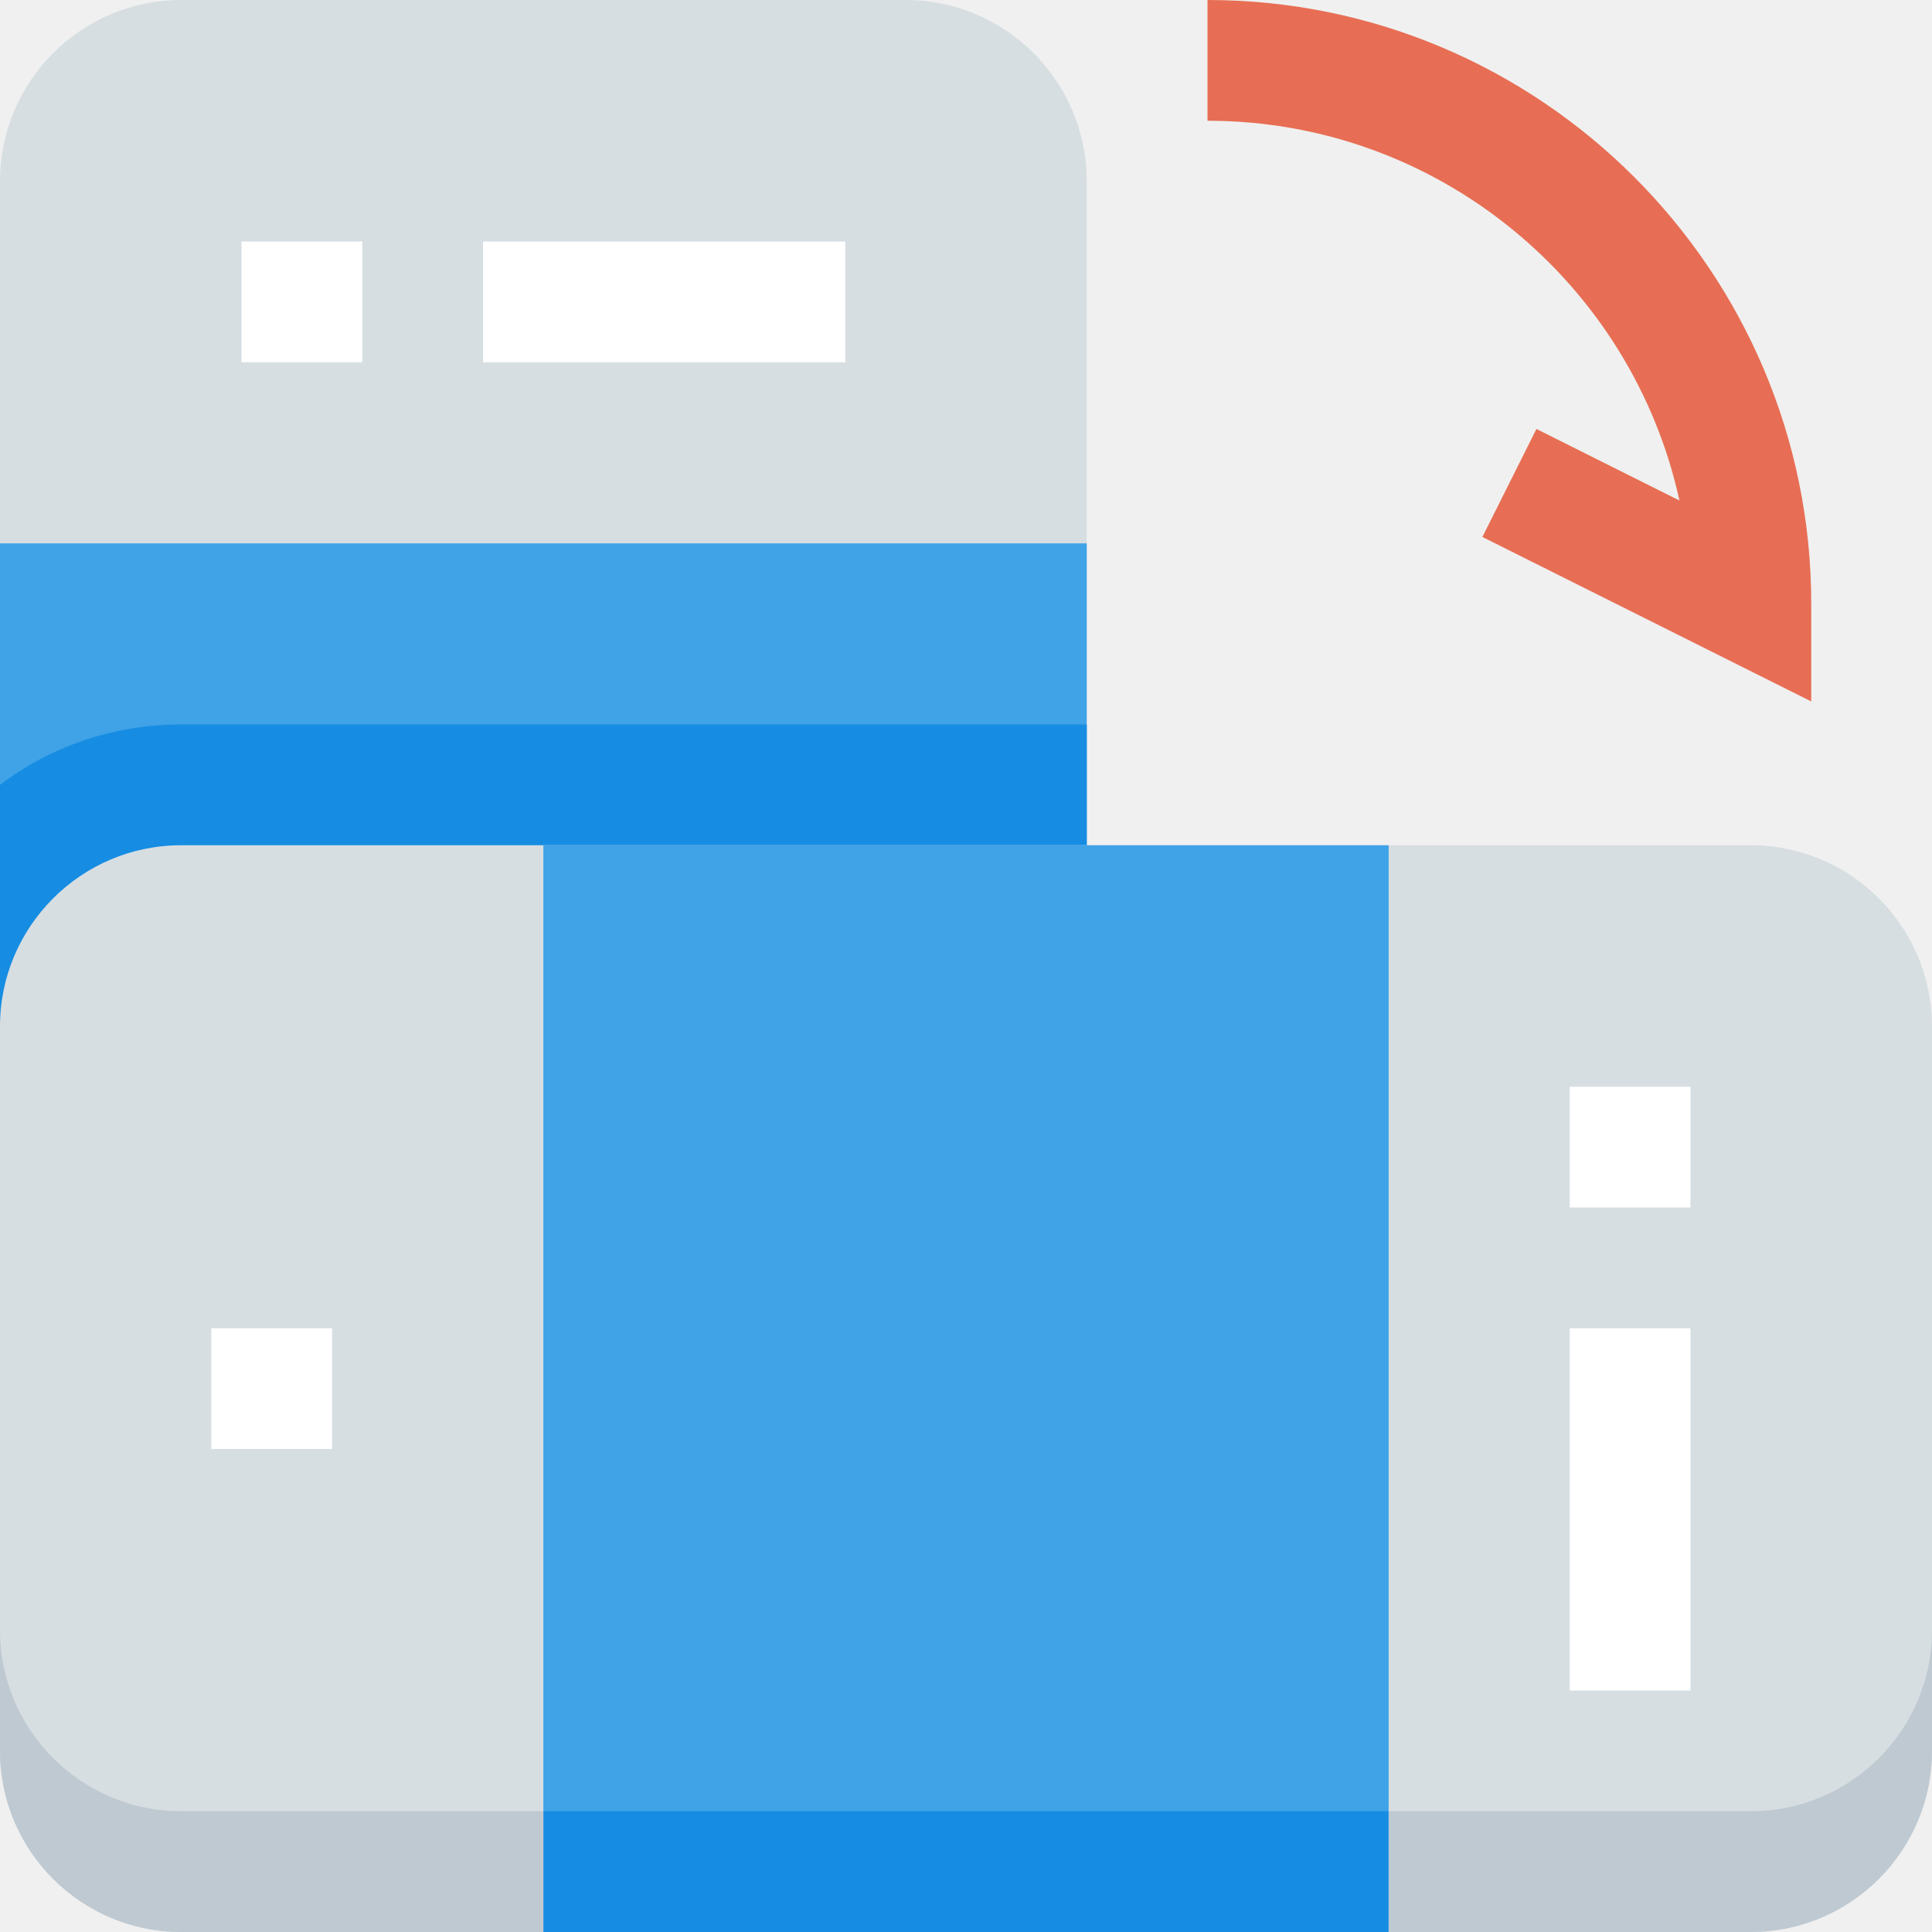
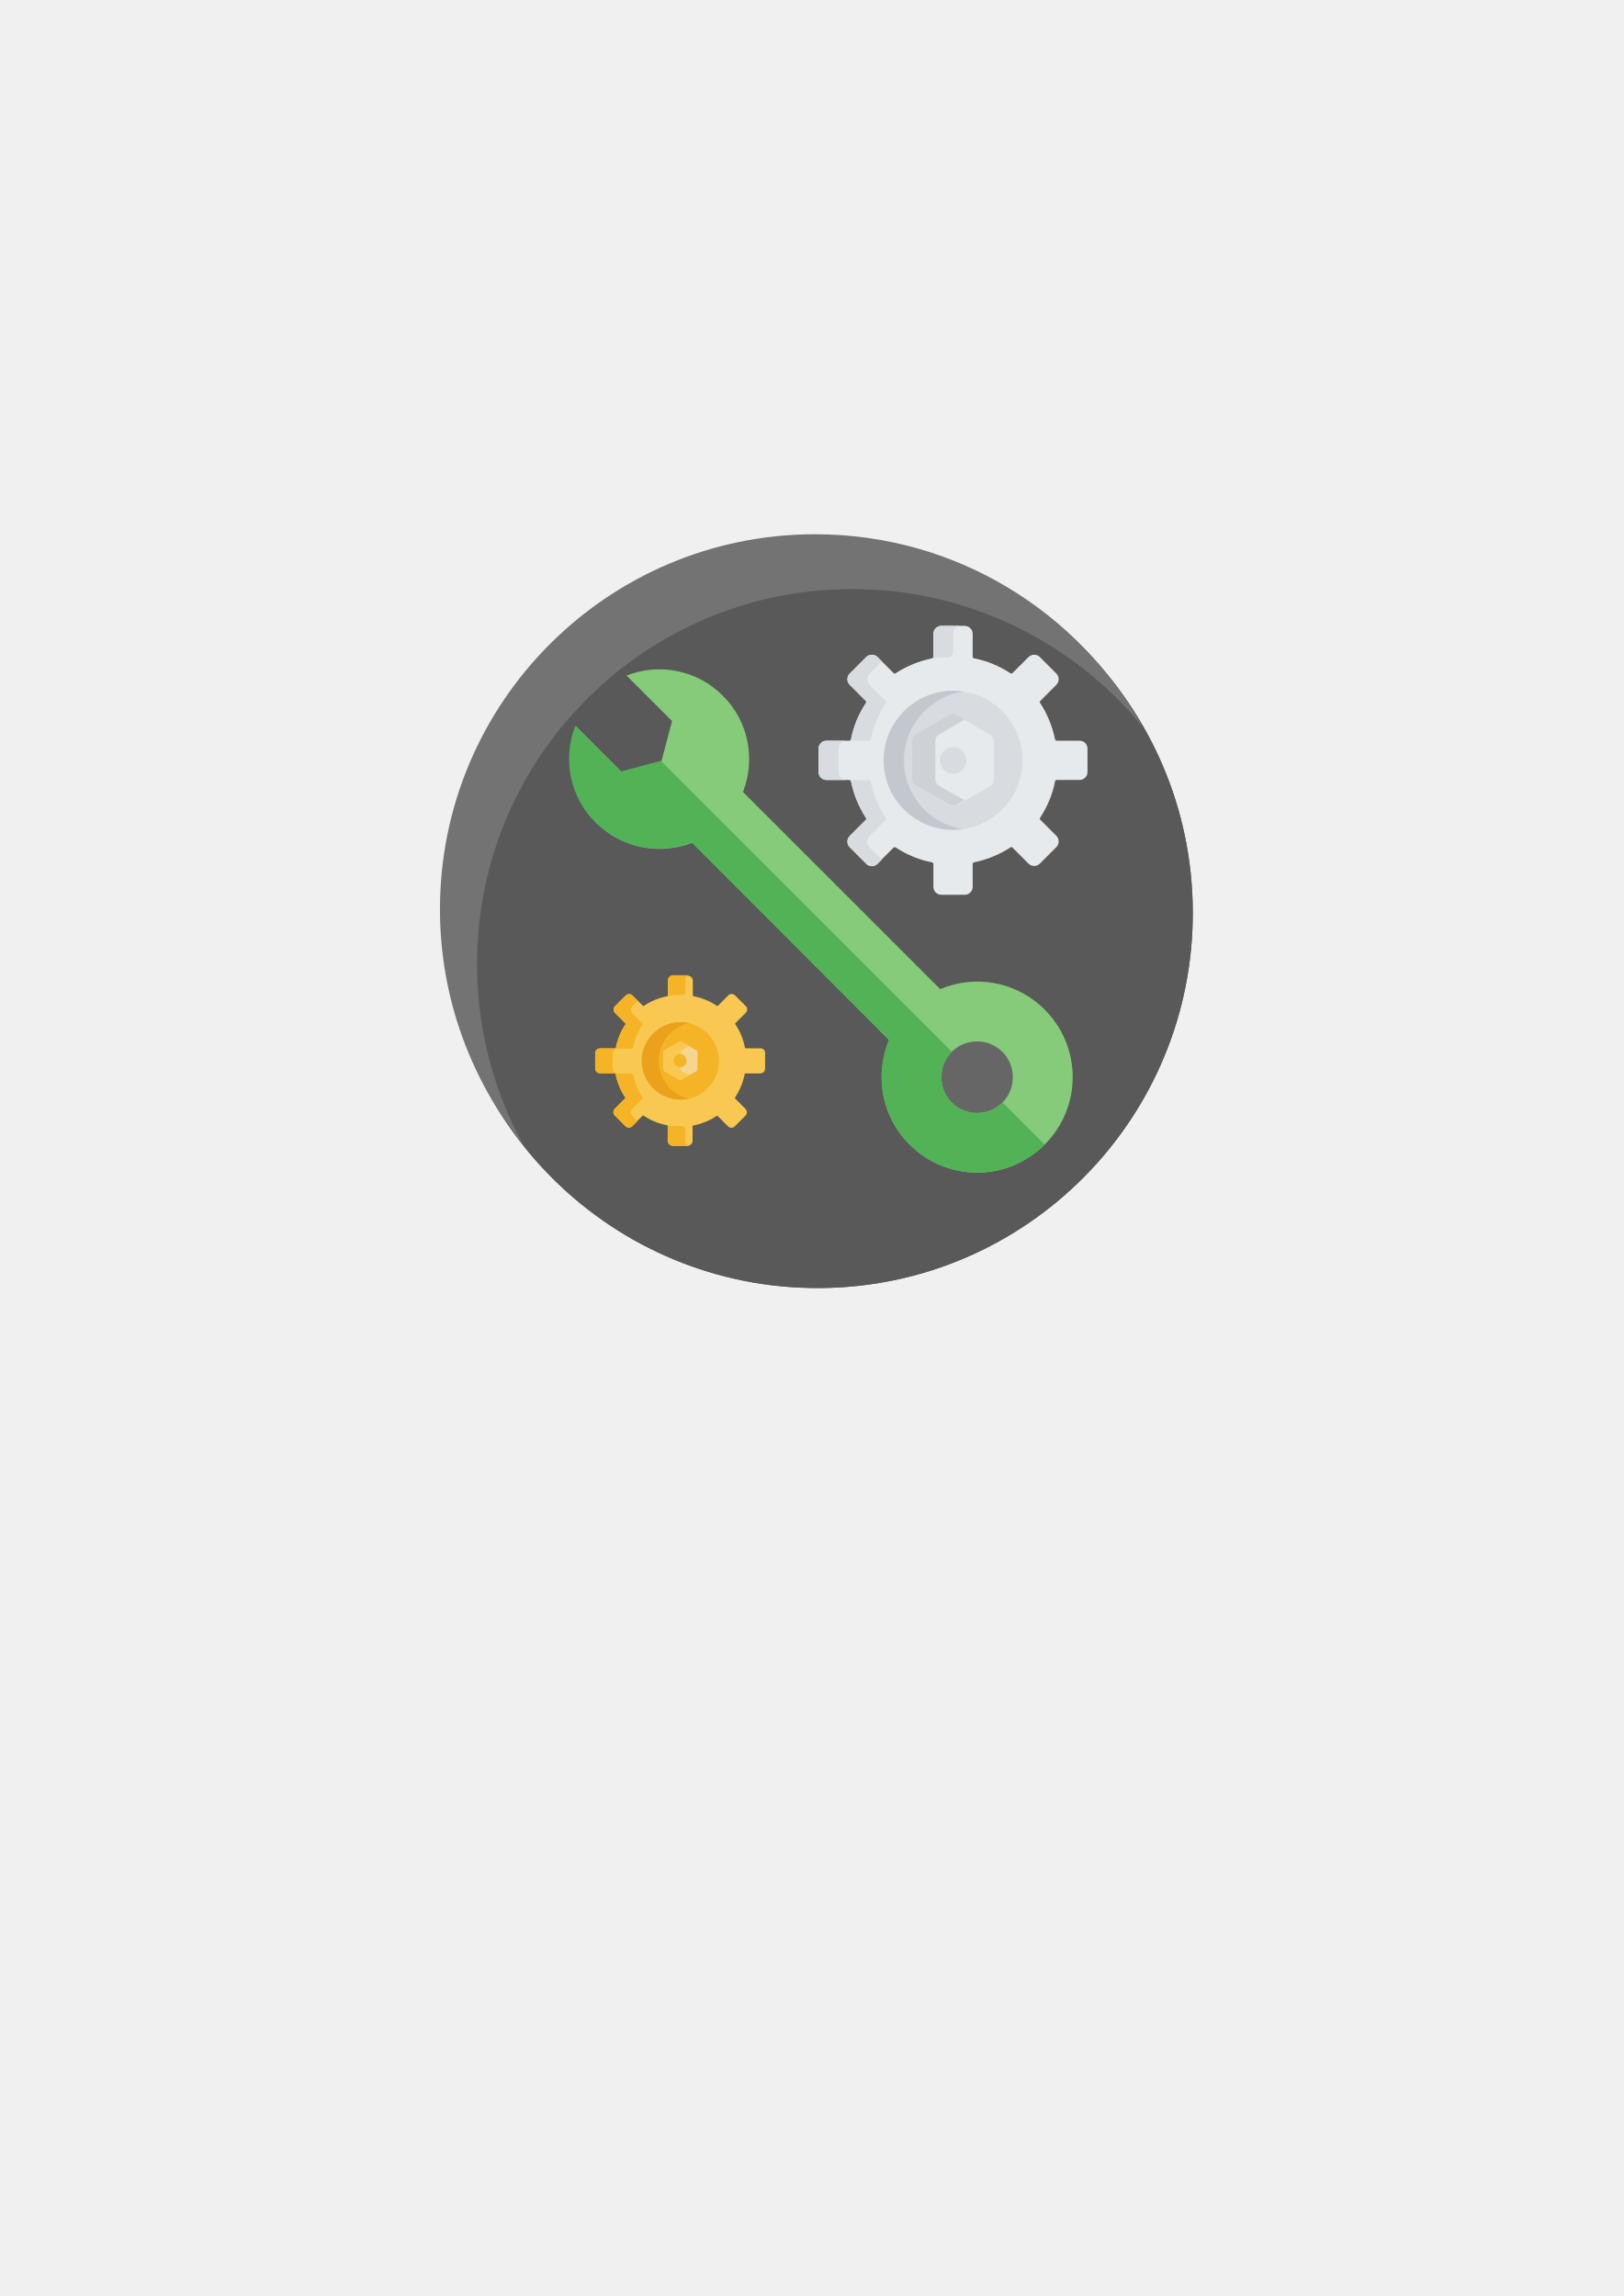
- <svg xmlns="http://www.w3.org/2000/svg" height="512pt" viewBox="0 0 512 512" width="512pt">
-   <path d="m240 512h-192c-26.465 0-48-21.535-48-48v-416c0-26.465 21.535-48 48-48h192c26.465 0 48 21.535 48 48v416c0 26.465-21.535 48-48 48zm0 0" fill="#d7dee2" />
-   <path d="m0 144h288v224h-288zm0 0" fill="#40a2e7" />
-   <path d="m128 64h96v32h-96zm0 0" fill="#fff" />
-   <path d="m64 64h32v32h-32zm0 0" fill="#fff" />
-   <path d="m288 192v128h-288v-112c13.281-10.078 29.922-16 48-16zm0 0" fill="#168de2" />
-   <path d="m480 185.887-87.152-43.582 14.32-28.625 37.902 18.961c-12.574-57.473-63.887-100.641-125.07-100.641v-32c88.223 0 160 71.777 160 160zm0 0" fill="#e76e54" />
-   <path d="m0 464v-192c0-26.465 21.535-48 48-48h416c26.465 0 48 21.535 48 48v192c0 26.465-21.535 48-48 48h-416c-26.465 0-48-21.535-48-48zm0 0" fill="#d7dee2" />
-   <path d="m144 224h224v288h-224zm0 0" fill="#40a2e7" />
-   <g fill="#fff">
-     <path d="m416 352h32v96h-32zm0 0" />
-     <path d="m416 288h32v32h-32zm0 0" />
-     <path d="m56 352h32v32h-32zm0 0" />
+ <svg xmlns="http://www.w3.org/2000/svg" xmlns:xlink="http://www.w3.org/1999/xlink" version="1.1" id="Layer_1" x="0px" y="0px" viewBox="0 0 595.3 841.9" style="enable-background:new 0 0 595.3 841.9;" xml:space="preserve">
+   <style type="text/css">
+ 	.st0{clip-path:url(#SVGID_2_);fill:#595959;}
+ 	.st1{fill:#666666;stroke:#FFFFFF;stroke-width:3.516;stroke-miterlimit:10;}
+ 	.st2{fill:#E6EAED;}
+ 	.st3{fill:#D8DCE0;}
+ 	.st4{fill:#C3C8CE;}
+ 	.st5{fill:#CED2D7;}
+ 	.st6{fill:#F8C850;}
+ 	.st7{fill:#F5B426;}
+ 	.st8{fill:#ECA11D;}
+ 	.st9{fill:#F5D592;}
+ 	.st10{fill:#85CB79;}
+ 	.st11{fill:#52B256;}
+ 	.st12{fill:#737373;}
+ </style>
+   <g>
+     <defs>
+       <path id="SVGID_1_" d="M299,197.2c-75.9,0.4-137.2,62.3-136.8,138.3c0.4,75.9,62.3,137.2,138.3,136.8    c75.9-0.4,137.2-62.3,136.8-138.3c-0.4-75.7-61.9-136.8-137.5-136.8C299.4,197.2,299.2,197.2,299,197.2" />
+     </defs>
+     <use xlink:href="#SVGID_1_" style="overflow:visible;fill:#595959;" />
+     <clipPath id="SVGID_2_">
+       <use xlink:href="#SVGID_1_" style="overflow:visible;" />
+     </clipPath>
+     <rect x="161.7" y="197.2" class="st0" width="275.9" height="275.5" />
  </g>
-   <path d="m144 480h224v32h-224zm0 0" fill="#168de2" />
-   <path d="m0 432v32c0 26.465 21.535 48 48 48h96v-32h-96c-26.465 0-48-21.535-48-48zm0 0" fill="#bfc9d1" />
-   <path d="m464 480h-96v32h96c26.465 0 48-21.535 48-48v-32c0 26.465-21.535 48-48 48zm0 0" fill="#bfc9d1" />
+   <polygon class="st1" points="338.3,405.2 344.5,382.7 367,376.8 383.4,393.4 377.2,415.9 354.7,421.8 " />
+   <path class="st2" d="M395.8,271.6h-8.4c-0.3,0-0.5-0.2-0.6-0.5c-1-4.9-2.9-9.4-5.5-13.4c-0.2-0.2-0.1-0.5,0.1-0.7l5.9-5.9  c1.1-1.1,1.1-3,0-4.1l-6.1-6.1c-1.1-1.1-3-1.1-4.1,0l-5.9,5.9c-0.2,0.2-0.5,0.2-0.7,0.1c-4-2.6-8.5-4.6-13.4-5.5  c-0.3-0.1-0.5-0.3-0.5-0.6v-8.4c0-1.6-1.3-2.9-2.9-2.9h-8.6c-1.6,0-2.9,1.3-2.9,2.9v8.4c0,0.3-0.2,0.5-0.5,0.6  c-4.9,1-9.4,2.9-13.4,5.5c-0.2,0.2-0.5,0.1-0.7-0.1l-5.9-5.9c-1.1-1.1-3-1.1-4.1,0l-6.1,6.1c-1.1,1.1-1.1,3,0,4.1l5.9,5.9  c0.2,0.2,0.2,0.5,0.1,0.7c-2.6,4-4.6,8.5-5.5,13.4c-0.1,0.3-0.3,0.5-0.6,0.5H303c-1.6,0-2.9,1.3-2.9,2.9v8.6c0,1.6,1.3,2.9,2.9,2.9  h8.4c0.3,0,0.5,0.2,0.6,0.5c1,4.9,2.9,9.4,5.5,13.4c0.2,0.2,0.1,0.5-0.1,0.7l-5.9,5.9c-1.1,1.1-1.1,3,0,4.1l6.1,6.1  c1.1,1.1,3,1.1,4.1,0l5.9-5.9c0.2-0.2,0.5-0.2,0.7-0.1c4,2.6,8.5,4.6,13.4,5.5c0.3,0.1,0.5,0.3,0.5,0.6v8.4c0,1.6,1.3,2.9,2.9,2.9  h8.6c1.6,0,2.9-1.3,2.9-2.9v-8.4c0-0.3,0.2-0.5,0.5-0.6c4.9-1,9.4-2.9,13.4-5.5c0.2-0.2,0.5-0.1,0.7,0.1l5.9,5.9  c1.1,1.1,3,1.1,4.1,0l6.1-6.1c1.1-1.1,1.1-3,0-4.1l-5.9-5.9c-0.2-0.2-0.2-0.5-0.1-0.7c2.6-4,4.6-8.5,5.5-13.4  c0.1-0.3,0.3-0.5,0.6-0.5h8.4c1.6,0,2.9-1.3,2.9-2.9v-8.6C398.7,272.9,397.4,271.6,395.8,271.6z" />
+   <g>
+     <path class="st3" d="M317.4,257c0.2,0.2,0.2,0.5,0.1,0.7c-2.6,4-4.6,8.5-5.5,13.4c-0.1,0.3-0.3,0.5-0.6,0.5h7.3   c0.3,0,0.5-0.2,0.6-0.5c1-4.9,2.9-9.4,5.5-13.4c0.2-0.2,0.1-0.5-0.1-0.7l-5.9-5.9c-1.1-1.1-1.1-3,0-4.1l4.5-4.5l-1.6-1.6   c-1.1-1.1-3-1.1-4.1,0l-6.1,6.1c-1.1,1.1-1.1,3,0,4.1L317.4,257z" />
+     <path class="st3" d="M307.4,283.1v-8.6c0-1.6,1.3-2.9,2.9-2.9H303c-1.6,0-2.9,1.3-2.9,2.9v8.6c0,1.6,1.3,2.9,2.9,2.9h7.3   C308.7,286,307.4,284.7,307.4,283.1z" />
+     <path class="st3" d="M318.8,310.7c-1.1-1.1-1.1-3,0-4.1l5.9-5.9c0.2-0.2,0.2-0.5,0.1-0.7c-2.6-4-4.6-8.5-5.5-13.4   c-0.1-0.3-0.3-0.5-0.6-0.5h-7.3c0.3,0,0.5,0.2,0.6,0.5c1,4.9,2.9,9.4,5.5,13.4c0.2,0.2,0.1,0.5-0.1,0.7l-5.9,5.9   c-1.1,1.1-1.1,3,0,4.1l6.1,6.1c1.1,1.1,3,1.1,4.1,0l1.6-1.6L318.8,310.7z" />
+     <circle class="st3" cx="349.4" cy="278.8" r="25.5" />
+   </g>
+   <path class="st4" d="M331.4,278.8c0-12.8,9.5-23.4,21.8-25.2c-1.2-0.2-2.5-0.3-3.7-0.3c-14.1,0-25.5,11.4-25.5,25.5  c0,14.1,11.4,25.5,25.5,25.5c1.3,0,2.5-0.1,3.7-0.3C340.8,302.3,331.4,291.6,331.4,278.8z" />
+   <path class="st2" d="M363,269.4l-12.2-7c-0.8-0.5-1.9-0.5-2.7,0l-12.2,7c-0.8,0.5-1.4,1.4-1.4,2.4v14.1c0,1,0.5,1.9,1.4,2.4l12.2,7  c0.8,0.5,1.9,0.5,2.7,0l12.2-7c0.8-0.5,1.4-1.4,1.4-2.4v-14.1C364.3,270.8,363.8,269.9,363,269.4z M349.4,283.7  c-2.7,0-4.9-2.2-4.9-4.9c0-2.7,2.2-4.9,4.9-4.9c2.7,0,4.9,2.2,4.9,4.9C354.3,281.5,352.1,283.7,349.4,283.7z" />
+   <path class="st5" d="M344.3,288.2c-0.8-0.5-1.4-1.4-1.4-2.4v-14.1c0-1,0.5-1.9,1.4-2.4l9.3-5.4l-2.9-1.7c-0.8-0.5-1.9-0.5-2.7,0  l-12.2,7c-0.8,0.5-1.4,1.4-1.4,2.4v14.1c0,1,0.5,1.9,1.4,2.4l12.2,7c0.8,0.5,1.9,0.5,2.7,0l2.9-1.7L344.3,288.2z" />
+   <path class="st3" d="M349.5,232.4c0-1.6,1.3-2.9,2.9-2.9h-7.3c-1.6,0-2.9,1.3-2.9,2.9v8.4c0,0.3-0.2,0.5-0.5,0.6l5.9-0.4  c1.1-0.1,1.9-1,1.9-2V232.4z" />
+   <g>
+     <path class="st6" d="M278.8,384.4h-5.4c-0.2,0-0.3-0.1-0.3-0.3c-0.6-3.1-1.8-6-3.5-8.5c-0.1-0.1-0.1-0.3,0-0.4l3.8-3.8   c0.7-0.7,0.7-1.8,0-2.5l-3.9-3.9c-0.7-0.7-1.8-0.7-2.5,0l-3.8,3.8c-0.1,0.1-0.3,0.1-0.4,0c-2.5-1.7-5.4-2.9-8.5-3.5   c-0.2,0-0.3-0.2-0.3-0.3v-5.4c0-1-0.8-1.8-1.8-1.8h-5.5c-1,0-1.8,0.8-1.8,1.8v5.4c0,0.2-0.1,0.3-0.3,0.3c-3.1,0.6-6,1.8-8.5,3.5   c-0.1,0.1-0.3,0.1-0.4,0l-3.8-3.8c-0.7-0.7-1.8-0.7-2.5,0l-3.9,3.9c-0.7,0.7-0.7,1.8,0,2.5l3.8,3.8c0.1,0.1,0.1,0.3,0,0.4   c-1.7,2.5-2.9,5.4-3.5,8.5c0,0.2-0.2,0.3-0.3,0.3H220c-1,0-1.8,0.8-1.8,1.8v5.5c0,1,0.8,1.8,1.8,1.8h5.4c0.2,0,0.3,0.1,0.3,0.3   c0.6,3.1,1.8,6,3.5,8.5c0.1,0.1,0.1,0.3,0,0.4l-3.8,3.8c-0.7,0.7-0.7,1.8,0,2.5l3.9,3.9c0.7,0.7,1.8,0.7,2.5,0l3.8-3.8   c0.1-0.1,0.3-0.1,0.4,0c2.5,1.7,5.4,2.9,8.5,3.5c0.2,0,0.3,0.2,0.3,0.3v5.4c0,1,0.8,1.8,1.8,1.8h5.5c1,0,1.8-0.8,1.8-1.8V413   c0-0.2,0.1-0.3,0.3-0.3c3.1-0.6,6-1.8,8.5-3.5c0.1-0.1,0.3-0.1,0.4,0l3.8,3.8c0.7,0.7,1.8,0.7,2.5,0l3.9-3.9c0.7-0.7,0.7-1.8,0-2.5   l-3.8-3.8c-0.1-0.1-0.1-0.3,0-0.4c1.7-2.5,2.9-5.4,3.5-8.5c0-0.2,0.2-0.3,0.3-0.3h5.4c1,0,1.8-0.8,1.8-1.8v-5.5   C280.6,385.2,279.8,384.4,278.8,384.4z" />
+     <g>
+       <path class="st7" d="M231.8,409.1c-0.7-0.7-0.7-1.8,0-2.5l3.8-3.8c0.1-0.1,0.1-0.3,0-0.4c-1.7-2.5-2.9-5.4-3.5-8.5    c0-0.2-0.2-0.3-0.3-0.3h-5.4c-1,0-1.8-0.8-1.8-1.8v-5.5c0-1,0.8-1.8,1.8-1.8h5.4c0.2,0,0.3-0.1,0.3-0.3c0.6-3.1,1.8-6,3.5-8.5    c0.1-0.1,0.1-0.3,0-0.4l-3.8-3.8c-0.7-0.7-0.7-1.8,0-2.5l2-2l-1.9-1.9c-0.7-0.7-1.8-0.7-2.5,0l-3.9,3.9c-0.7,0.7-0.7,1.8,0,2.5    l3.8,3.8c0.1,0.1,0.1,0.3,0,0.4c-1.7,2.5-2.9,5.4-3.5,8.5c0,0.2-0.2,0.3-0.3,0.3H220c-1,0-1.8,0.8-1.8,1.8v5.5    c0,1,0.8,1.8,1.8,1.8h5.4c0.2,0,0.3,0.1,0.3,0.3c0.6,3.1,1.8,6,3.5,8.5c0.1,0.1,0.1,0.3,0,0.4l-3.8,3.8c-0.7,0.7-0.7,1.8,0,2.5    l3.9,3.9c0.7,0.7,1.8,0.7,2.5,0l1.9-1.9L231.8,409.1z" />
+       <circle class="st7" cx="249.4" cy="389" r="14.2" />
+     </g>
+     <path class="st8" d="M241.5,389c0-6.8,4.7-12.4,11.1-13.9c-1-0.2-2-0.3-3.1-0.3c-7.8,0-14.2,6.4-14.2,14.2   c0,7.8,6.4,14.2,14.2,14.2c1.1,0,2.1-0.1,3.1-0.3C246.2,401.4,241.5,395.7,241.5,389z" />
+     <path class="st9" d="M250,382.1l5.1,2.9c0.4,0.2,0.6,0.6,0.6,1v5.9c0,0.4-0.2,0.8-0.6,1l-5.1,2.9c-0.4,0.2-0.8,0.2-1.1,0l-5.1-2.9   c-0.4-0.2-0.6-0.6-0.6-1V386c0-0.4,0.2-0.8,0.6-1l5.1-2.9C249.2,381.9,249.6,381.9,250,382.1z" />
+     <path class="st6" d="M250.1,392.9c-0.4-0.2-0.6-0.6-0.6-1V386c0-0.4,0.2-0.8,0.6-1l2.5-1.4l-2.6-1.5c-0.4-0.2-0.8-0.2-1.1,0   l-5.1,2.9c-0.4,0.2-0.6,0.6-0.6,1v5.9c0,0.4,0.2,0.8,0.6,1l5.1,2.9c0.4,0.2,0.8,0.2,1.1,0l2.6-1.5L250.1,392.9z" />
+     <g>
+       <path class="st7" d="M249.4,391.3c-1.3,0-2.4-1-2.4-2.4c0-1.5,1.4-2.6,2.8-2.3c1.2,0.2,1.9,1.2,1.9,2.3    C251.8,390.3,250.7,391.3,249.4,391.3z" />
+       <path class="st7" d="M251.2,359.5c0-0.9,0.6-1.6,1.4-1.8c-0.1,0-0.3-0.1-0.4-0.1h-5.5c-1,0-1.8,0.8-1.8,1.8v5.4    c0,0.2-0.1,0.3-0.3,0.3l5.6-0.3c0.6,0,1.1-0.5,1.1-1.1V359.5L251.2,359.5z" />
+       <path class="st7" d="M251.2,418.4v-4.6c0-0.4-0.4-0.8-0.8-0.8l-5.8-0.3c0.2,0,0.3,0.2,0.3,0.3v5.4c0,1,0.8,1.8,1.8,1.8h5.5    c0.1,0,0.3,0,0.4-0.1C251.8,419.9,251.2,419.2,251.2,418.4z" />
+     </g>
+   </g>
+   <path class="st10" d="M326,381.4c-5.4,12.7-2.9,28,7.5,38.3c13.7,13.7,35.8,13.7,49.5,0c13.7-13.7,13.7-35.8,0-49.5  c-10.4-10.4-25.6-12.9-38.3-7.5l-72.3-72.3c4.6-11.8,2.2-25.8-7.4-35.3c-9.6-9.6-23.5-12-35.3-7.4l16.7,16.7l-3.9,14.7l-14.7,3.9  l-16.7-16.7c-4.6,11.8-2.2,25.8,7.4,35.3c9.6,9.6,23.5,12,35.3,7.4L326,381.4L326,381.4z M348.9,404.3c-5.1-5.1-5.1-13.5,0-18.6  c5.1-5.1,13.5-5.1,18.6,0c5.1,5.1,5.1,13.5,0,18.6C362.4,409.4,354,409.4,348.9,404.3z" />
+   <path class="st11" d="M333.5,419.7c13.7,13.7,35.8,13.7,49.5,0l-15.4-15.4c-5.1,5.1-13.5,5.1-18.6,0c-5.1-5.1-5.1-13.5,0-18.6  L242.3,279l-14.7,3.9l-16.7-16.7c-4.6,11.8-2.2,25.8,7.4,35.3c9.6,9.6,23.5,12,35.3,7.4l72.3,72.3  C320.6,394.1,323.1,409.3,333.5,419.7L333.5,419.7z" />
+   <path class="st12" d="M174.9,353.5c0-75.9,61.6-137.5,137.5-137.5c43,0,81.5,19.8,106.7,50.7c-23.5-42.2-68.5-70.8-120.3-70.8  c-75.9,0-137.5,61.6-137.5,137.5c0,32.9,11.6,63.1,30.8,86.8C181.1,400.4,174.9,377.7,174.9,353.5z" />
</svg>
